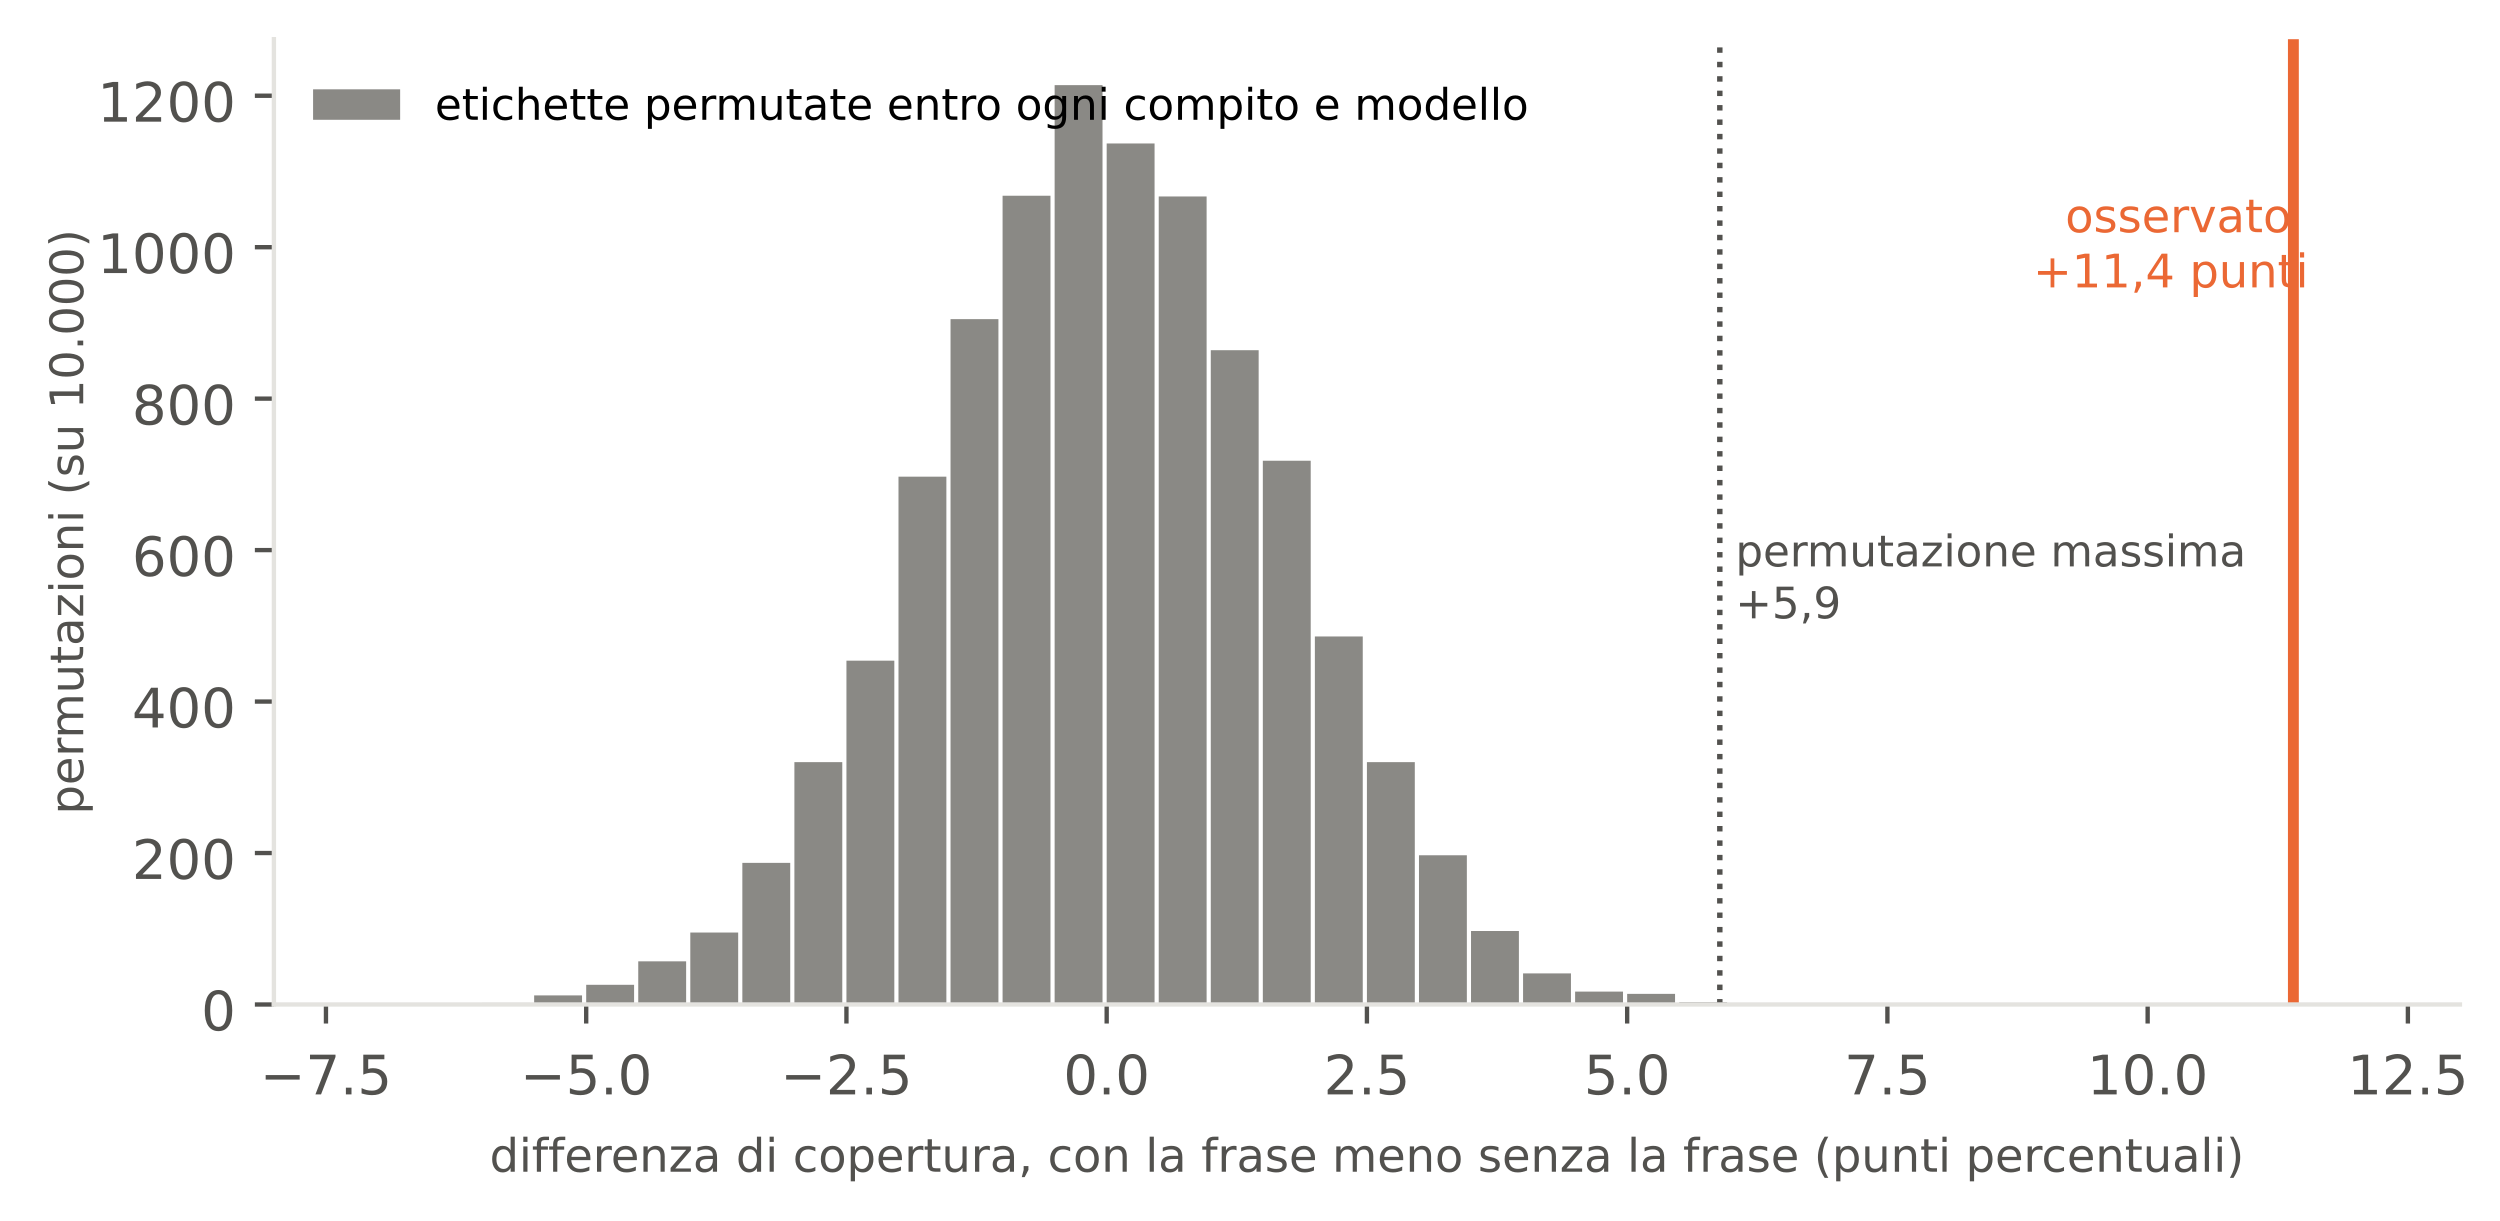
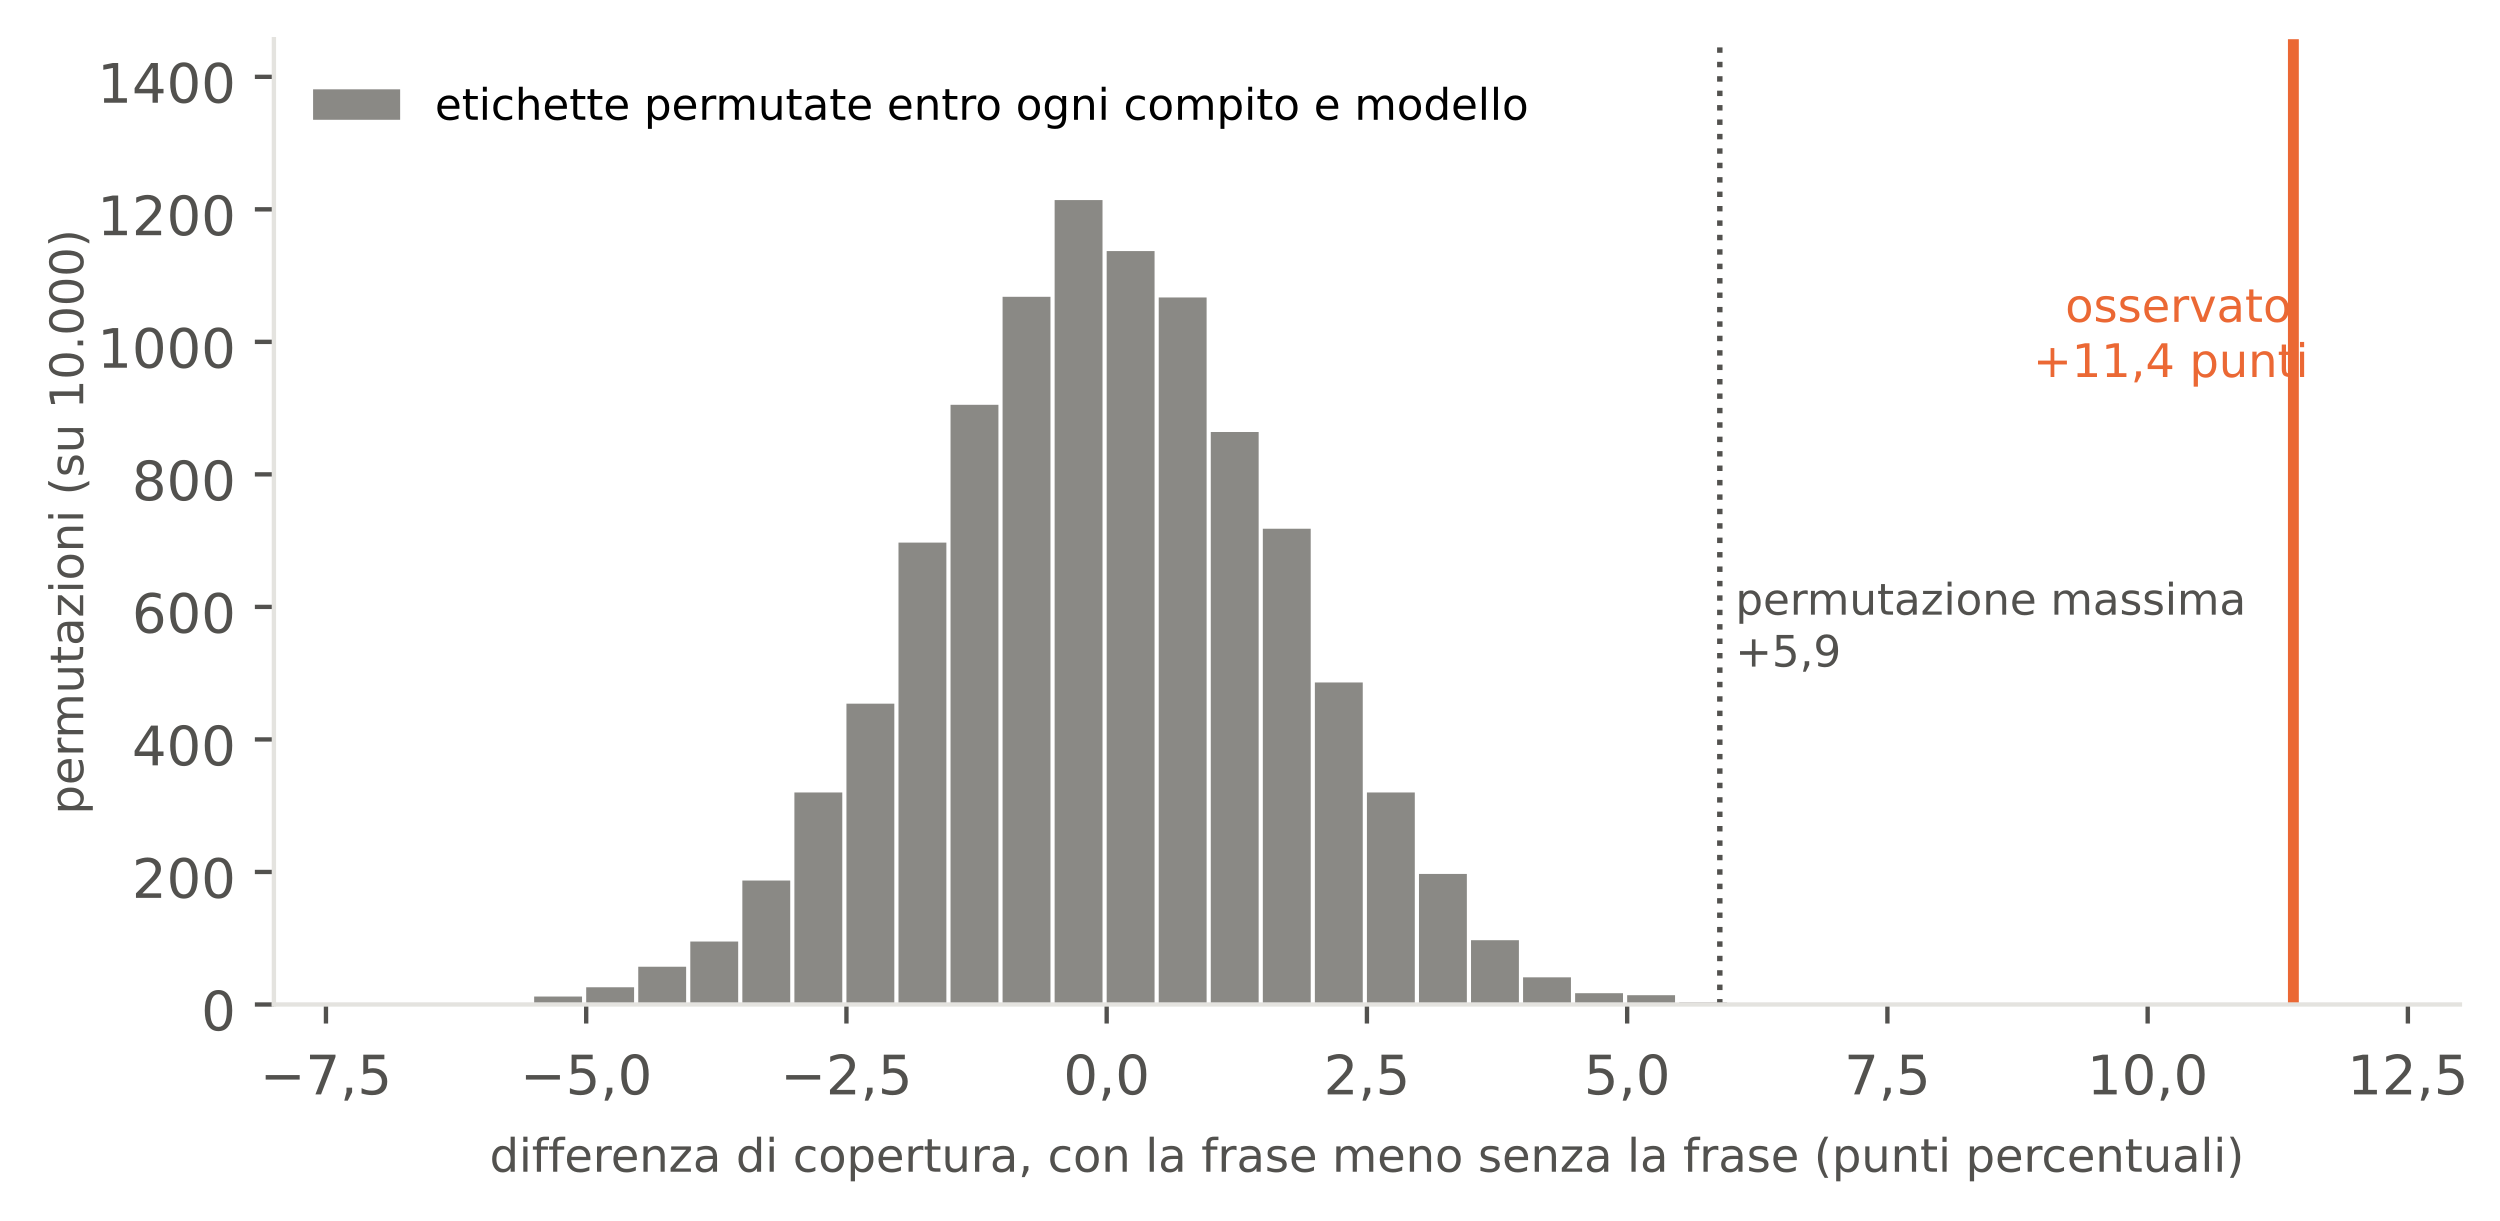
<svg xmlns="http://www.w3.org/2000/svg" xmlns:xlink="http://www.w3.org/1999/xlink" width="459.463pt" height="224.361pt" viewBox="0 0 459.463 224.361" version="1.1">
  <defs>
    <style type="text/css">*{stroke-linejoin: round; stroke-linecap: butt}</style>
  </defs>
  <g id="figure_1">
    <g id="patch_1">
      <path d="M 0 224.361  L 459.463 224.361  L 459.463 0  L 0 0  L 0 224.361  z " style="fill: none" />
    </g>
    <g id="axes_1">
      <g id="patch_2">
        <path d="M 50.34 184.608  L 452.1 184.608  L 452.1 7.2  L 50.34 7.2  L 50.34 184.608  z " style="fill: none" />
      </g>
      <g id="patch_3">
-         <path d="M 193.826 184.608  L 202.626 184.608  L 202.626 15.648  L 193.826 15.648  z " clip-path="url(#p25addb48a4)" style="fill: #8a8985" />
+         <path d="M 193.826 184.608  L 202.626 184.608  L 202.626 36.768  L 193.826 36.768  z " clip-path="url(#p25addb48a4)" style="fill: #8a8985" />
      </g>
      <g id="patch_4">
-         <path d="M 184.26 184.608  L 193.06 184.608  L 193.06 35.968  L 184.26 35.968  z " clip-path="url(#p25addb48a4)" style="fill: #8a8985" />
+         <path d="M 184.26 184.608  L 193.06 184.608  L 193.06 54.548  L 184.26 54.548  z " clip-path="url(#p25addb48a4)" style="fill: #8a8985" />
      </g>
      <g id="patch_5">
-         <path d="M 174.694 184.608  L 183.495 184.608  L 183.495 58.653  L 174.694 58.653  z " clip-path="url(#p25addb48a4)" style="fill: #8a8985" />
+         <path d="M 174.694 184.608  L 183.495 184.608  L 183.495 74.398  L 174.694 74.398  z " clip-path="url(#p25addb48a4)" style="fill: #8a8985" />
      </g>
      <g id="patch_6">
-         <path d="M 165.129 184.608  L 173.929 184.608  L 173.929 87.602  L 165.129 87.602  z " clip-path="url(#p25addb48a4)" style="fill: #8a8985" />
+         <path d="M 165.129 184.608  L 173.929 184.608  L 173.929 99.728  L 165.129 99.728  z " clip-path="url(#p25addb48a4)" style="fill: #8a8985" />
      </g>
      <g id="patch_7">
-         <path d="M 155.563 184.608  L 164.363 184.608  L 164.363 121.422  L 155.563 121.422  z " clip-path="url(#p25addb48a4)" style="fill: #8a8985" />
+         <path d="M 155.563 184.608  L 164.363 184.608  L 164.363 129.32  L 155.563 129.32  z " clip-path="url(#p25addb48a4)" style="fill: #8a8985" />
      </g>
      <g id="patch_8">
-         <path d="M 145.997 184.608  L 154.798 184.608  L 154.798 140.072  L 145.997 140.072  z " clip-path="url(#p25addb48a4)" style="fill: #8a8985" />
+         <path d="M 145.997 184.608  L 154.798 184.608  L 154.798 145.639  L 145.997 145.639  z " clip-path="url(#p25addb48a4)" style="fill: #8a8985" />
      </g>
      <g id="patch_9">
-         <path d="M 136.431 184.608  L 145.232 184.608  L 145.232 158.582  L 136.431 158.582  z " clip-path="url(#p25addb48a4)" style="fill: #8a8985" />
+         <path d="M 136.431 184.608  L 145.232 184.608  L 145.232 161.835  L 136.431 161.835  z " clip-path="url(#p25addb48a4)" style="fill: #8a8985" />
      </g>
      <g id="patch_10">
-         <path d="M 126.866 184.608  L 135.666 184.608  L 135.666 171.386  L 126.866 171.386  z " clip-path="url(#p25addb48a4)" style="fill: #8a8985" />
+         <path d="M 126.866 184.608  L 135.666 184.608  L 135.666 173.039  L 126.866 173.039  z " clip-path="url(#p25addb48a4)" style="fill: #8a8985" />
      </g>
      <g id="patch_11">
-         <path d="M 117.3 184.608  L 126.1 184.608  L 126.1 176.675  L 117.3 176.675  z " clip-path="url(#p25addb48a4)" style="fill: #8a8985" />
+         <path d="M 117.3 184.608  L 126.1 184.608  L 126.1 177.667  L 117.3 177.667  z " clip-path="url(#p25addb48a4)" style="fill: #8a8985" />
      </g>
      <g id="patch_12">
-         <path d="M 107.734 184.608  L 116.535 184.608  L 116.535 180.989  L 107.734 180.989  z " clip-path="url(#p25addb48a4)" style="fill: #8a8985" />
+         <path d="M 107.734 184.608  L 116.535 184.608  L 116.535 181.442  L 107.734 181.442  z " clip-path="url(#p25addb48a4)" style="fill: #8a8985" />
      </g>
      <g id="patch_13">
-         <path d="M 98.169 184.608  L 106.969 184.608  L 106.969 182.938  L 98.169 182.938  z " clip-path="url(#p25addb48a4)" style="fill: #8a8985" />
+         <path d="M 98.169 184.608  L 106.969 184.608  L 106.969 183.147  L 98.169 183.147  z " clip-path="url(#p25addb48a4)" style="fill: #8a8985" />
      </g>
      <g id="patch_14">
-         <path d="M 88.603 184.608  L 97.403 184.608  L 97.403 184.33  L 88.603 184.33  z " clip-path="url(#p25addb48a4)" style="fill: #8a8985" />
+         <path d="M 88.603 184.608  L 97.403 184.608  L 97.403 184.364  L 88.603 184.364  z " clip-path="url(#p25addb48a4)" style="fill: #8a8985" />
      </g>
      <g id="patch_15">
-         <path d="M 79.037 184.608  L 87.838 184.608  L 87.838 184.469  L 79.037 184.469  z " clip-path="url(#p25addb48a4)" style="fill: #8a8985" />
+         <path d="M 79.037 184.608  L 87.838 184.608  L 87.838 184.486  L 79.037 184.486  z " clip-path="url(#p25addb48a4)" style="fill: #8a8985" />
      </g>
      <g id="patch_16">
-         <path d="M 59.906 184.608  L 68.706 184.608  L 68.706 184.469  L 59.906 184.469  z " clip-path="url(#p25addb48a4)" style="fill: #8a8985" />
+         <path d="M 59.906 184.608  L 68.706 184.608  L 68.706 184.486  L 59.906 184.486  z " clip-path="url(#p25addb48a4)" style="fill: #8a8985" />
      </g>
      <g id="patch_17">
-         <path d="M 203.391 184.608  L 212.192 184.608  L 212.192 26.365  L 203.391 26.365  z " clip-path="url(#p25addb48a4)" style="fill: #8a8985" />
+         <path d="M 203.391 184.608  L 212.192 184.608  L 212.192 46.145  L 203.391 46.145  z " clip-path="url(#p25addb48a4)" style="fill: #8a8985" />
      </g>
      <g id="patch_18">
-         <path d="M 212.957 184.608  L 221.758 184.608  L 221.758 36.107  L 212.957 36.107  z " clip-path="url(#p25addb48a4)" style="fill: #8a8985" />
+         <path d="M 212.957 184.608  L 221.758 184.608  L 221.758 54.67  L 212.957 54.67  z " clip-path="url(#p25addb48a4)" style="fill: #8a8985" />
      </g>
      <g id="patch_19">
-         <path d="M 222.523 184.608  L 231.323 184.608  L 231.323 64.36  L 222.523 64.36  z " clip-path="url(#p25addb48a4)" style="fill: #8a8985" />
+         <path d="M 222.523 184.608  L 231.323 184.608  L 231.323 79.391  L 222.523 79.391  z " clip-path="url(#p25addb48a4)" style="fill: #8a8985" />
      </g>
      <g id="patch_20">
-         <path d="M 232.089 184.608  L 240.889 184.608  L 240.889 84.679  L 232.089 84.679  z " clip-path="url(#p25addb48a4)" style="fill: #8a8985" />
+         <path d="M 232.089 184.608  L 240.889 184.608  L 240.889 97.171  L 232.089 97.171  z " clip-path="url(#p25addb48a4)" style="fill: #8a8985" />
      </g>
      <g id="patch_21">
-         <path d="M 241.654 184.608  L 250.455 184.608  L 250.455 116.968  L 241.654 116.968  z " clip-path="url(#p25addb48a4)" style="fill: #8a8985" />
+         <path d="M 241.654 184.608  L 250.455 184.608  L 250.455 125.423  L 241.654 125.423  z " clip-path="url(#p25addb48a4)" style="fill: #8a8985" />
      </g>
      <g id="patch_22">
-         <path d="M 251.22 184.608  L 260.02 184.608  L 260.02 140.072  L 251.22 140.072  z " clip-path="url(#p25addb48a4)" style="fill: #8a8985" />
+         <path d="M 251.22 184.608  L 260.02 184.608  L 260.02 145.639  L 251.22 145.639  z " clip-path="url(#p25addb48a4)" style="fill: #8a8985" />
      </g>
      <g id="patch_23">
-         <path d="M 260.786 184.608  L 269.586 184.608  L 269.586 157.19  L 260.786 157.19  z " clip-path="url(#p25addb48a4)" style="fill: #8a8985" />
+         <path d="M 260.786 184.608  L 269.586 184.608  L 269.586 160.617  L 260.786 160.617  z " clip-path="url(#p25addb48a4)" style="fill: #8a8985" />
      </g>
      <g id="patch_24">
-         <path d="M 270.351 184.608  L 279.152 184.608  L 279.152 171.108  L 270.351 171.108  z " clip-path="url(#p25addb48a4)" style="fill: #8a8985" />
+         <path d="M 270.351 184.608  L 279.152 184.608  L 279.152 172.795  L 270.351 172.795  z " clip-path="url(#p25addb48a4)" style="fill: #8a8985" />
      </g>
      <g id="patch_25">
-         <path d="M 279.917 184.608  L 288.718 184.608  L 288.718 178.902  L 279.917 178.902  z " clip-path="url(#p25addb48a4)" style="fill: #8a8985" />
+         <path d="M 279.917 184.608  L 288.718 184.608  L 288.718 179.615  L 279.917 179.615  z " clip-path="url(#p25addb48a4)" style="fill: #8a8985" />
      </g>
      <g id="patch_26">
-         <path d="M 289.483 184.608  L 298.283 184.608  L 298.283 182.242  L 289.483 182.242  z " clip-path="url(#p25addb48a4)" style="fill: #8a8985" />
+         <path d="M 289.483 184.608  L 298.283 184.608  L 298.283 182.538  L 289.483 182.538  z " clip-path="url(#p25addb48a4)" style="fill: #8a8985" />
      </g>
      <g id="patch_27">
-         <path d="M 299.049 184.608  L 307.849 184.608  L 307.849 182.66  L 299.049 182.66  z " clip-path="url(#p25addb48a4)" style="fill: #8a8985" />
+         <path d="M 299.049 184.608  L 307.849 184.608  L 307.849 182.903  L 299.049 182.903  z " clip-path="url(#p25addb48a4)" style="fill: #8a8985" />
      </g>
      <g id="patch_28">
-         <path d="M 308.614 184.608  L 317.415 184.608  L 317.415 184.19  L 308.614 184.19  z " clip-path="url(#p25addb48a4)" style="fill: #8a8985" />
+         <path d="M 308.614 184.608  L 317.415 184.608  L 317.415 184.243  L 308.614 184.243  z " clip-path="url(#p25addb48a4)" style="fill: #8a8985" />
      </g>
      <g id="matplotlib.axis_1">
        <g id="xtick_1">
          <g id="line2d_1">
            <defs>
              <path id="m76695bbce8" d="M 0 0  L 0 3.5  " style="stroke: #52514e; stroke-width: 0.8" />
            </defs>
            <g>
              <use xlink:href="#m76695bbce8" x="59.906" y="184.608" style="fill: #52514e; stroke: #52514e; stroke-width: 0.8" />
            </g>
          </g>
          <g id="text_1">
-             <text style="font-size: 10px; font-family: 'Helvetica Neue', 'DejaVu Sans'; text-anchor: middle; fill: #52514e" x="59.906" y="201.128" transform="rotate(-0 59.90571 201.128)">−7.5</text>
+             <text style="font-size: 10px; font-family: 'Helvetica Neue', 'DejaVu Sans'; text-anchor: middle; fill: #52514e" x="59.906" y="201.128" transform="rotate(-0 59.90571 201.128)">−7,5</text>
          </g>
        </g>
        <g id="xtick_2">
          <g id="line2d_2">
            <g>
              <use xlink:href="#m76695bbce8" x="107.734" y="184.608" style="fill: #52514e; stroke: #52514e; stroke-width: 0.8" />
            </g>
          </g>
          <g id="text_2">
-             <text style="font-size: 10px; font-family: 'Helvetica Neue', 'DejaVu Sans'; text-anchor: middle; fill: #52514e" x="107.734" y="201.128" transform="rotate(-0 107.7343 201.128)">−5.0</text>
+             <text style="font-size: 10px; font-family: 'Helvetica Neue', 'DejaVu Sans'; text-anchor: middle; fill: #52514e" x="107.734" y="201.128" transform="rotate(-0 107.7343 201.128)">−5,0</text>
          </g>
        </g>
        <g id="xtick_3">
          <g id="line2d_3">
            <g>
              <use xlink:href="#m76695bbce8" x="155.563" y="184.608" style="fill: #52514e; stroke: #52514e; stroke-width: 0.8" />
            </g>
          </g>
          <g id="text_3">
-             <text style="font-size: 10px; font-family: 'Helvetica Neue', 'DejaVu Sans'; text-anchor: middle; fill: #52514e" x="155.563" y="201.128" transform="rotate(-0 155.5629 201.128)">−2.5</text>
+             <text style="font-size: 10px; font-family: 'Helvetica Neue', 'DejaVu Sans'; text-anchor: middle; fill: #52514e" x="155.563" y="201.128" transform="rotate(-0 155.5629 201.128)">−2,5</text>
          </g>
        </g>
        <g id="xtick_4">
          <g id="line2d_4">
            <g>
              <use xlink:href="#m76695bbce8" x="203.391" y="184.608" style="fill: #52514e; stroke: #52514e; stroke-width: 0.8" />
            </g>
          </g>
          <g id="text_4">
-             <text style="font-size: 10px; font-family: 'Helvetica Neue', 'DejaVu Sans'; text-anchor: middle; fill: #52514e" x="203.391" y="201.128" transform="rotate(-0 203.3914 201.128)">0.0</text>
+             <text style="font-size: 10px; font-family: 'Helvetica Neue', 'DejaVu Sans'; text-anchor: middle; fill: #52514e" x="203.391" y="201.128" transform="rotate(-0 203.3914 201.128)">0,0</text>
          </g>
        </g>
        <g id="xtick_5">
          <g id="line2d_5">
            <g>
              <use xlink:href="#m76695bbce8" x="251.22" y="184.608" style="fill: #52514e; stroke: #52514e; stroke-width: 0.8" />
            </g>
          </g>
          <g id="text_5">
-             <text style="font-size: 10px; font-family: 'Helvetica Neue', 'DejaVu Sans'; text-anchor: middle; fill: #52514e" x="251.22" y="201.128" transform="rotate(-0 251.22 201.128)">2.5</text>
+             <text style="font-size: 10px; font-family: 'Helvetica Neue', 'DejaVu Sans'; text-anchor: middle; fill: #52514e" x="251.22" y="201.128" transform="rotate(-0 251.22 201.128)">2,5</text>
          </g>
        </g>
        <g id="xtick_6">
          <g id="line2d_6">
            <g>
              <use xlink:href="#m76695bbce8" x="299.049" y="184.608" style="fill: #52514e; stroke: #52514e; stroke-width: 0.8" />
            </g>
          </g>
          <g id="text_6">
-             <text style="font-size: 10px; font-family: 'Helvetica Neue', 'DejaVu Sans'; text-anchor: middle; fill: #52514e" x="299.049" y="201.128" transform="rotate(-0 299.0486 201.128)">5.0</text>
+             <text style="font-size: 10px; font-family: 'Helvetica Neue', 'DejaVu Sans'; text-anchor: middle; fill: #52514e" x="299.049" y="201.128" transform="rotate(-0 299.0486 201.128)">5,0</text>
          </g>
        </g>
        <g id="xtick_7">
          <g id="line2d_7">
            <g>
              <use xlink:href="#m76695bbce8" x="346.877" y="184.608" style="fill: #52514e; stroke: #52514e; stroke-width: 0.8" />
            </g>
          </g>
          <g id="text_7">
-             <text style="font-size: 10px; font-family: 'Helvetica Neue', 'DejaVu Sans'; text-anchor: middle; fill: #52514e" x="346.877" y="201.128" transform="rotate(-0 346.8771 201.128)">7.5</text>
+             <text style="font-size: 10px; font-family: 'Helvetica Neue', 'DejaVu Sans'; text-anchor: middle; fill: #52514e" x="346.877" y="201.128" transform="rotate(-0 346.8771 201.128)">7,5</text>
          </g>
        </g>
        <g id="xtick_8">
          <g id="line2d_8">
            <g>
              <use xlink:href="#m76695bbce8" x="394.706" y="184.608" style="fill: #52514e; stroke: #52514e; stroke-width: 0.8" />
            </g>
          </g>
          <g id="text_8">
-             <text style="font-size: 10px; font-family: 'Helvetica Neue', 'DejaVu Sans'; text-anchor: middle; fill: #52514e" x="394.706" y="201.128" transform="rotate(-0 394.7057 201.128)">10.0</text>
+             <text style="font-size: 10px; font-family: 'Helvetica Neue', 'DejaVu Sans'; text-anchor: middle; fill: #52514e" x="394.706" y="201.128" transform="rotate(-0 394.7057 201.128)">10,0</text>
          </g>
        </g>
        <g id="xtick_9">
          <g id="line2d_9">
            <g>
              <use xlink:href="#m76695bbce8" x="442.534" y="184.608" style="fill: #52514e; stroke: #52514e; stroke-width: 0.8" />
            </g>
          </g>
          <g id="text_9">
-             <text style="font-size: 10px; font-family: 'Helvetica Neue', 'DejaVu Sans'; text-anchor: middle; fill: #52514e" x="442.534" y="201.128" transform="rotate(-0 442.5343 201.128)">12.5</text>
+             <text style="font-size: 10px; font-family: 'Helvetica Neue', 'DejaVu Sans'; text-anchor: middle; fill: #52514e" x="442.534" y="201.128" transform="rotate(-0 442.5343 201.128)">12,5</text>
          </g>
        </g>
        <g id="text_10">
          <text style="font-size: 8.5px; font-family: 'Helvetica Neue', 'DejaVu Sans'; text-anchor: middle; fill: #52514e" x="251.22" y="215.35" transform="rotate(-0 251.22 215.35)">differenza di copertura, con la frase meno senza la frase (punti percentuali)</text>
        </g>
      </g>
      <g id="matplotlib.axis_2">
        <g id="ytick_1">
          <g id="line2d_10">
            <defs>
              <path id="mbac4e56621" d="M 0 0  L -3.5 0  " style="stroke: #52514e; stroke-width: 0.8" />
            </defs>
            <g>
              <use xlink:href="#mbac4e56621" x="50.34" y="184.608" style="fill: #52514e; stroke: #52514e; stroke-width: 0.8" />
            </g>
          </g>
          <g id="text_11">
            <text style="font-size: 10px; font-family: 'Helvetica Neue', 'DejaVu Sans'; text-anchor: end; fill: #52514e" x="43.34" y="189.368" transform="rotate(-0 43.34 189.368)">0</text>
          </g>
        </g>
        <g id="ytick_2">
          <g id="line2d_11">
            <g>
-               <use xlink:href="#mbac4e56621" x="50.34" y="156.773" style="fill: #52514e; stroke: #52514e; stroke-width: 0.8" />
+               <use xlink:href="#mbac4e56621" x="50.34" y="160.252" style="fill: #52514e; stroke: #52514e; stroke-width: 0.8" />
            </g>
          </g>
          <g id="text_12">
-             <text style="font-size: 10px; font-family: 'Helvetica Neue', 'DejaVu Sans'; text-anchor: end; fill: #52514e" x="43.34" y="161.533" transform="rotate(-0 43.34 161.5327)">200</text>
+             <text style="font-size: 10px; font-family: 'Helvetica Neue', 'DejaVu Sans'; text-anchor: end; fill: #52514e" x="43.34" y="165.012" transform="rotate(-0 43.34 165.0122)">200</text>
          </g>
        </g>
        <g id="ytick_3">
          <g id="line2d_12">
            <g>
-               <use xlink:href="#mbac4e56621" x="50.34" y="128.937" style="fill: #52514e; stroke: #52514e; stroke-width: 0.8" />
+               <use xlink:href="#mbac4e56621" x="50.34" y="135.896" style="fill: #52514e; stroke: #52514e; stroke-width: 0.8" />
            </g>
          </g>
          <g id="text_13">
-             <text style="font-size: 10px; font-family: 'Helvetica Neue', 'DejaVu Sans'; text-anchor: end; fill: #52514e" x="43.34" y="133.697" transform="rotate(-0 43.34 133.6975)">400</text>
+             <text style="font-size: 10px; font-family: 'Helvetica Neue', 'DejaVu Sans'; text-anchor: end; fill: #52514e" x="43.34" y="140.656" transform="rotate(-0 43.34 140.6563)">400</text>
          </g>
        </g>
        <g id="ytick_4">
          <g id="line2d_13">
            <g>
-               <use xlink:href="#mbac4e56621" x="50.34" y="101.102" style="fill: #52514e; stroke: #52514e; stroke-width: 0.8" />
+               <use xlink:href="#mbac4e56621" x="50.34" y="111.54" style="fill: #52514e; stroke: #52514e; stroke-width: 0.8" />
            </g>
          </g>
          <g id="text_14">
-             <text style="font-size: 10px; font-family: 'Helvetica Neue', 'DejaVu Sans'; text-anchor: end; fill: #52514e" x="43.34" y="105.862" transform="rotate(-0 43.34 105.8622)">600</text>
+             <text style="font-size: 10px; font-family: 'Helvetica Neue', 'DejaVu Sans'; text-anchor: end; fill: #52514e" x="43.34" y="116.3" transform="rotate(-0 43.34 116.3005)">600</text>
          </g>
        </g>
        <g id="ytick_5">
          <g id="line2d_14">
            <g>
-               <use xlink:href="#mbac4e56621" x="50.34" y="73.267" style="fill: #52514e; stroke: #52514e; stroke-width: 0.8" />
+               <use xlink:href="#mbac4e56621" x="50.34" y="87.185" style="fill: #52514e; stroke: #52514e; stroke-width: 0.8" />
            </g>
          </g>
          <g id="text_15">
-             <text style="font-size: 10px; font-family: 'Helvetica Neue', 'DejaVu Sans'; text-anchor: end; fill: #52514e" x="43.34" y="78.027" transform="rotate(-0 43.34 78.02698)">800</text>
+             <text style="font-size: 10px; font-family: 'Helvetica Neue', 'DejaVu Sans'; text-anchor: end; fill: #52514e" x="43.34" y="91.945" transform="rotate(-0 43.34 91.94461)">800</text>
          </g>
        </g>
        <g id="ytick_6">
          <g id="line2d_15">
            <g>
-               <use xlink:href="#mbac4e56621" x="50.34" y="45.432" style="fill: #52514e; stroke: #52514e; stroke-width: 0.8" />
+               <use xlink:href="#mbac4e56621" x="50.34" y="62.829" style="fill: #52514e; stroke: #52514e; stroke-width: 0.8" />
            </g>
          </g>
          <g id="text_16">
-             <text style="font-size: 10px; font-family: 'Helvetica Neue', 'DejaVu Sans'; text-anchor: end; fill: #52514e" x="43.34" y="50.192" transform="rotate(-0 43.34 50.19172)">1000</text>
+             <text style="font-size: 10px; font-family: 'Helvetica Neue', 'DejaVu Sans'; text-anchor: end; fill: #52514e" x="43.34" y="67.589" transform="rotate(-0 43.34 67.58876)">1000</text>
          </g>
        </g>
        <g id="ytick_7">
          <g id="line2d_16">
            <g>
-               <use xlink:href="#mbac4e56621" x="50.34" y="17.596" style="fill: #52514e; stroke: #52514e; stroke-width: 0.8" />
+               <use xlink:href="#mbac4e56621" x="50.34" y="38.473" style="fill: #52514e; stroke: #52514e; stroke-width: 0.8" />
            </g>
          </g>
          <g id="text_17">
-             <text style="font-size: 10px; font-family: 'Helvetica Neue', 'DejaVu Sans'; text-anchor: end; fill: #52514e" x="43.34" y="22.356" transform="rotate(-0 43.34 22.35647)">1200</text>
-           </g>
-         </g>
-         <g id="text_18">
+             <text style="font-size: 10px; font-family: 'Helvetica Neue', 'DejaVu Sans'; text-anchor: end; fill: #52514e" x="43.34" y="43.233" transform="rotate(-0 43.34 43.23291)">1200</text>
+           </g>
+         </g>
+         <g id="ytick_8">
+           <g id="line2d_17">
+             <g>
+               <use xlink:href="#mbac4e56621" x="50.34" y="14.117" style="fill: #52514e; stroke: #52514e; stroke-width: 0.8" />
+             </g>
+           </g>
+           <g id="text_18">
+             <text style="font-size: 10px; font-family: 'Helvetica Neue', 'DejaVu Sans'; text-anchor: end; fill: #52514e" x="43.34" y="18.877" transform="rotate(-0 43.34 18.87706)">1400</text>
+           </g>
+         </g>
+         <g id="text_19">
          <text style="font-size: 8.5px; font-family: 'Helvetica Neue', 'DejaVu Sans'; text-anchor: middle; fill: #52514e" x="15.292" y="95.904" transform="rotate(-90 15.292 95.904)">permutazioni (su 10.000)</text>
        </g>
      </g>
-       <g id="line2d_17">
+       <g id="line2d_18">
        <path d="M 421.49 184.608  L 421.49 7.2  " clip-path="url(#p25addb48a4)" style="fill: none; stroke: #eb6834; stroke-width: 2; stroke-linecap: square" />
      </g>
-       <g id="line2d_18">
+       <g id="line2d_19">
        <path d="M 316.076 184.608  L 316.076 7.2  " clip-path="url(#p25addb48a4)" style="fill: none; stroke-dasharray: 1,1.65; stroke-dashoffset: 0; stroke: #52514e" />
      </g>
      <g id="patch_29">
        <path d="M 50.34 184.608  L 50.34 7.2  " style="fill: none; stroke: #e4e3df; stroke-width: 0.8; stroke-linejoin: miter; stroke-linecap: square" />
      </g>
      <g id="patch_30">
        <path d="M 50.34 184.608  L 452.1 184.608  " style="fill: none; stroke: #e4e3df; stroke-width: 0.8; stroke-linejoin: miter; stroke-linecap: square" />
      </g>
-       <g id="text_19">
-         <text style="font-size: 8.5px; font-family: 'Helvetica Neue', 'DejaVu Sans'; fill: #eb6834" transform="translate(379.5605 42.6787)">osservato</text>
-         <text style="font-size: 8.5px; font-family: 'Helvetica Neue', 'DejaVu Sans'; fill: #eb6834" transform="translate(373.649 52.8192)">+11,4 punti</text>
-       </g>
      <g id="text_20">
-         <text style="font-size: 8px; font-family: 'Helvetica Neue', 'DejaVu Sans'; fill: #52514e" transform="translate(318.9453 104.1008)">permutazione massima</text>
-         <text style="font-size: 8px; font-family: 'Helvetica Neue', 'DejaVu Sans'; fill: #52514e" transform="translate(318.9453 113.6448)">+5,9</text>
+         <text style="font-size: 8.5px; font-family: 'Helvetica Neue', 'DejaVu Sans'; fill: #eb6834" transform="translate(379.5605 59.1523)">osservato</text>
+         <text style="font-size: 8.5px; font-family: 'Helvetica Neue', 'DejaVu Sans'; fill: #eb6834" transform="translate(373.649 69.2928)">+11,4 punti</text>
+       </g>
+       <g id="text_21">
+         <text style="font-size: 8px; font-family: 'Helvetica Neue', 'DejaVu Sans'; fill: #52514e" transform="translate(318.9453 112.9712)">permutazione massima</text>
+         <text style="font-size: 8px; font-family: 'Helvetica Neue', 'DejaVu Sans'; fill: #52514e" transform="translate(318.9453 122.5152)">+5,9</text>
      </g>
      <g id="legend_1">
        <g id="patch_31">
          <path d="M 57.54 22.016  L 73.54 22.016  L 73.54 16.416  L 57.54 16.416  z " style="fill: #8a8985" />
        </g>
-         <g id="text_21">
+         <g id="text_22">
          <text style="font-size: 8px; font-family: 'Helvetica Neue', 'DejaVu Sans'; text-anchor: start" x="79.94" y="22.016" transform="rotate(-0 79.94 22.016)">etichette permutate entro ogni compito e modello</text>
        </g>
      </g>
    </g>
  </g>
  <defs>
    <clipPath id="p25addb48a4">
      <rect x="50.34" y="7.2" width="401.76" height="177.408" />
    </clipPath>
  </defs>
</svg>
